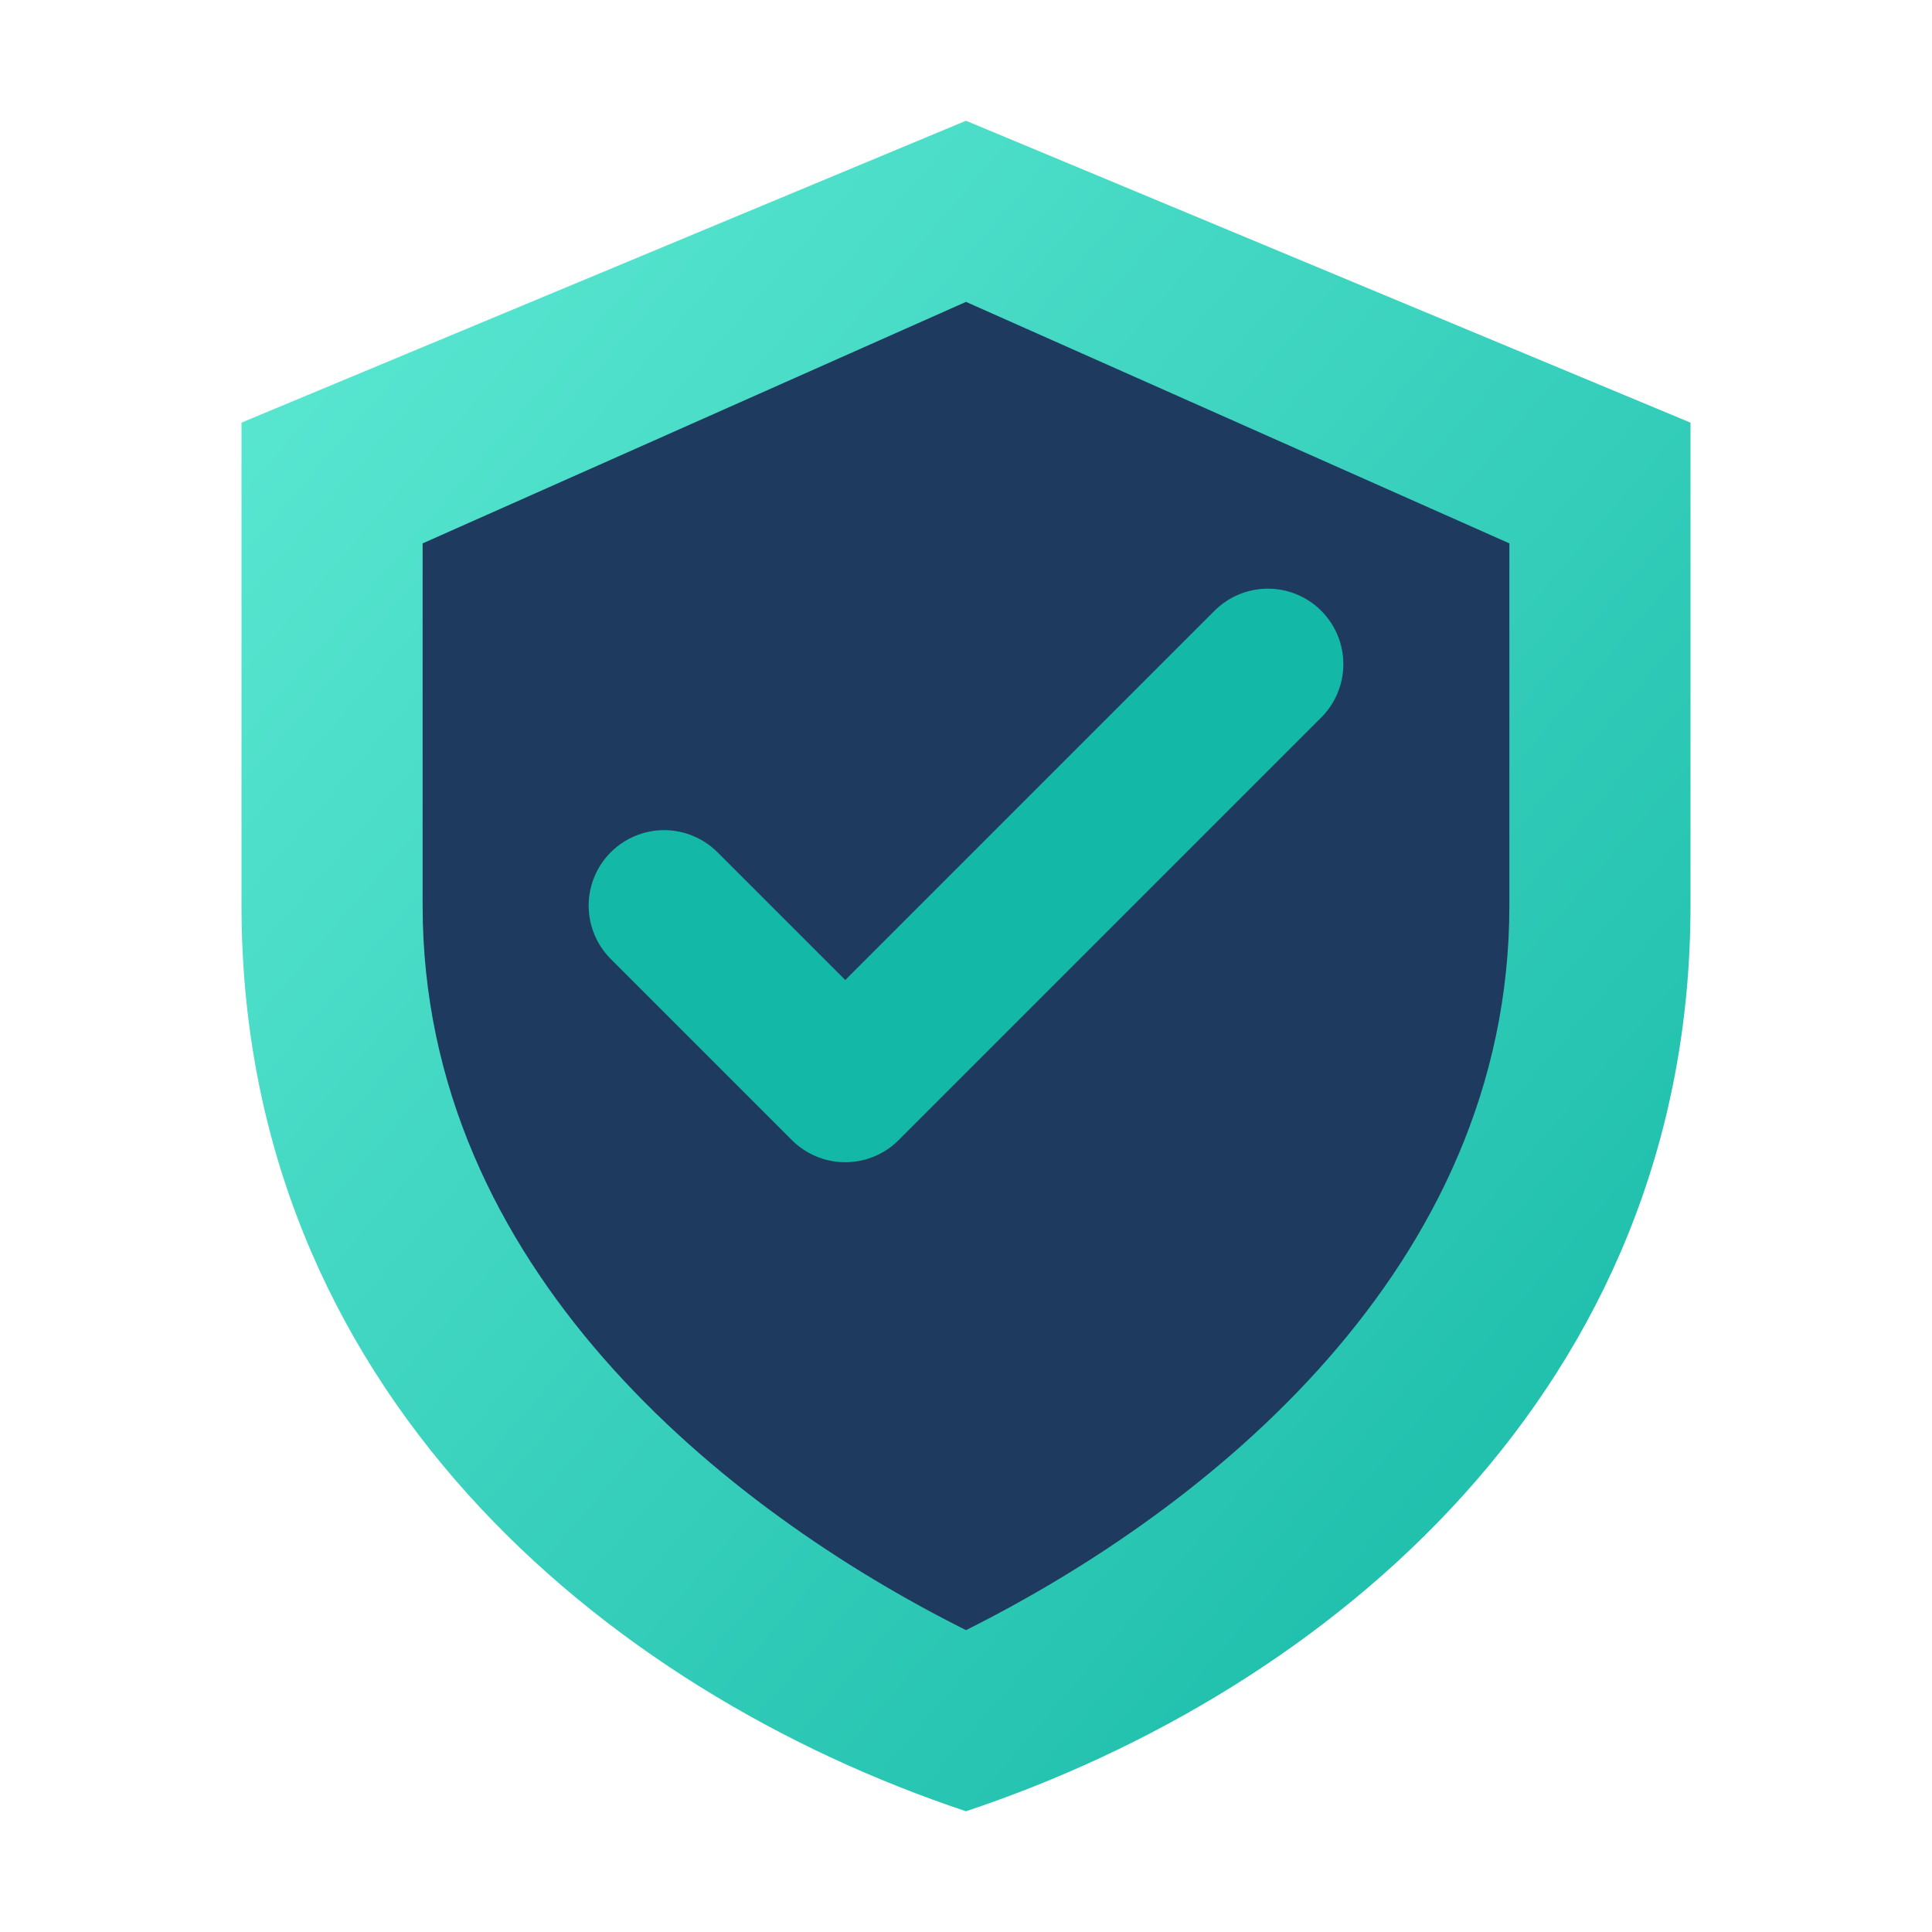
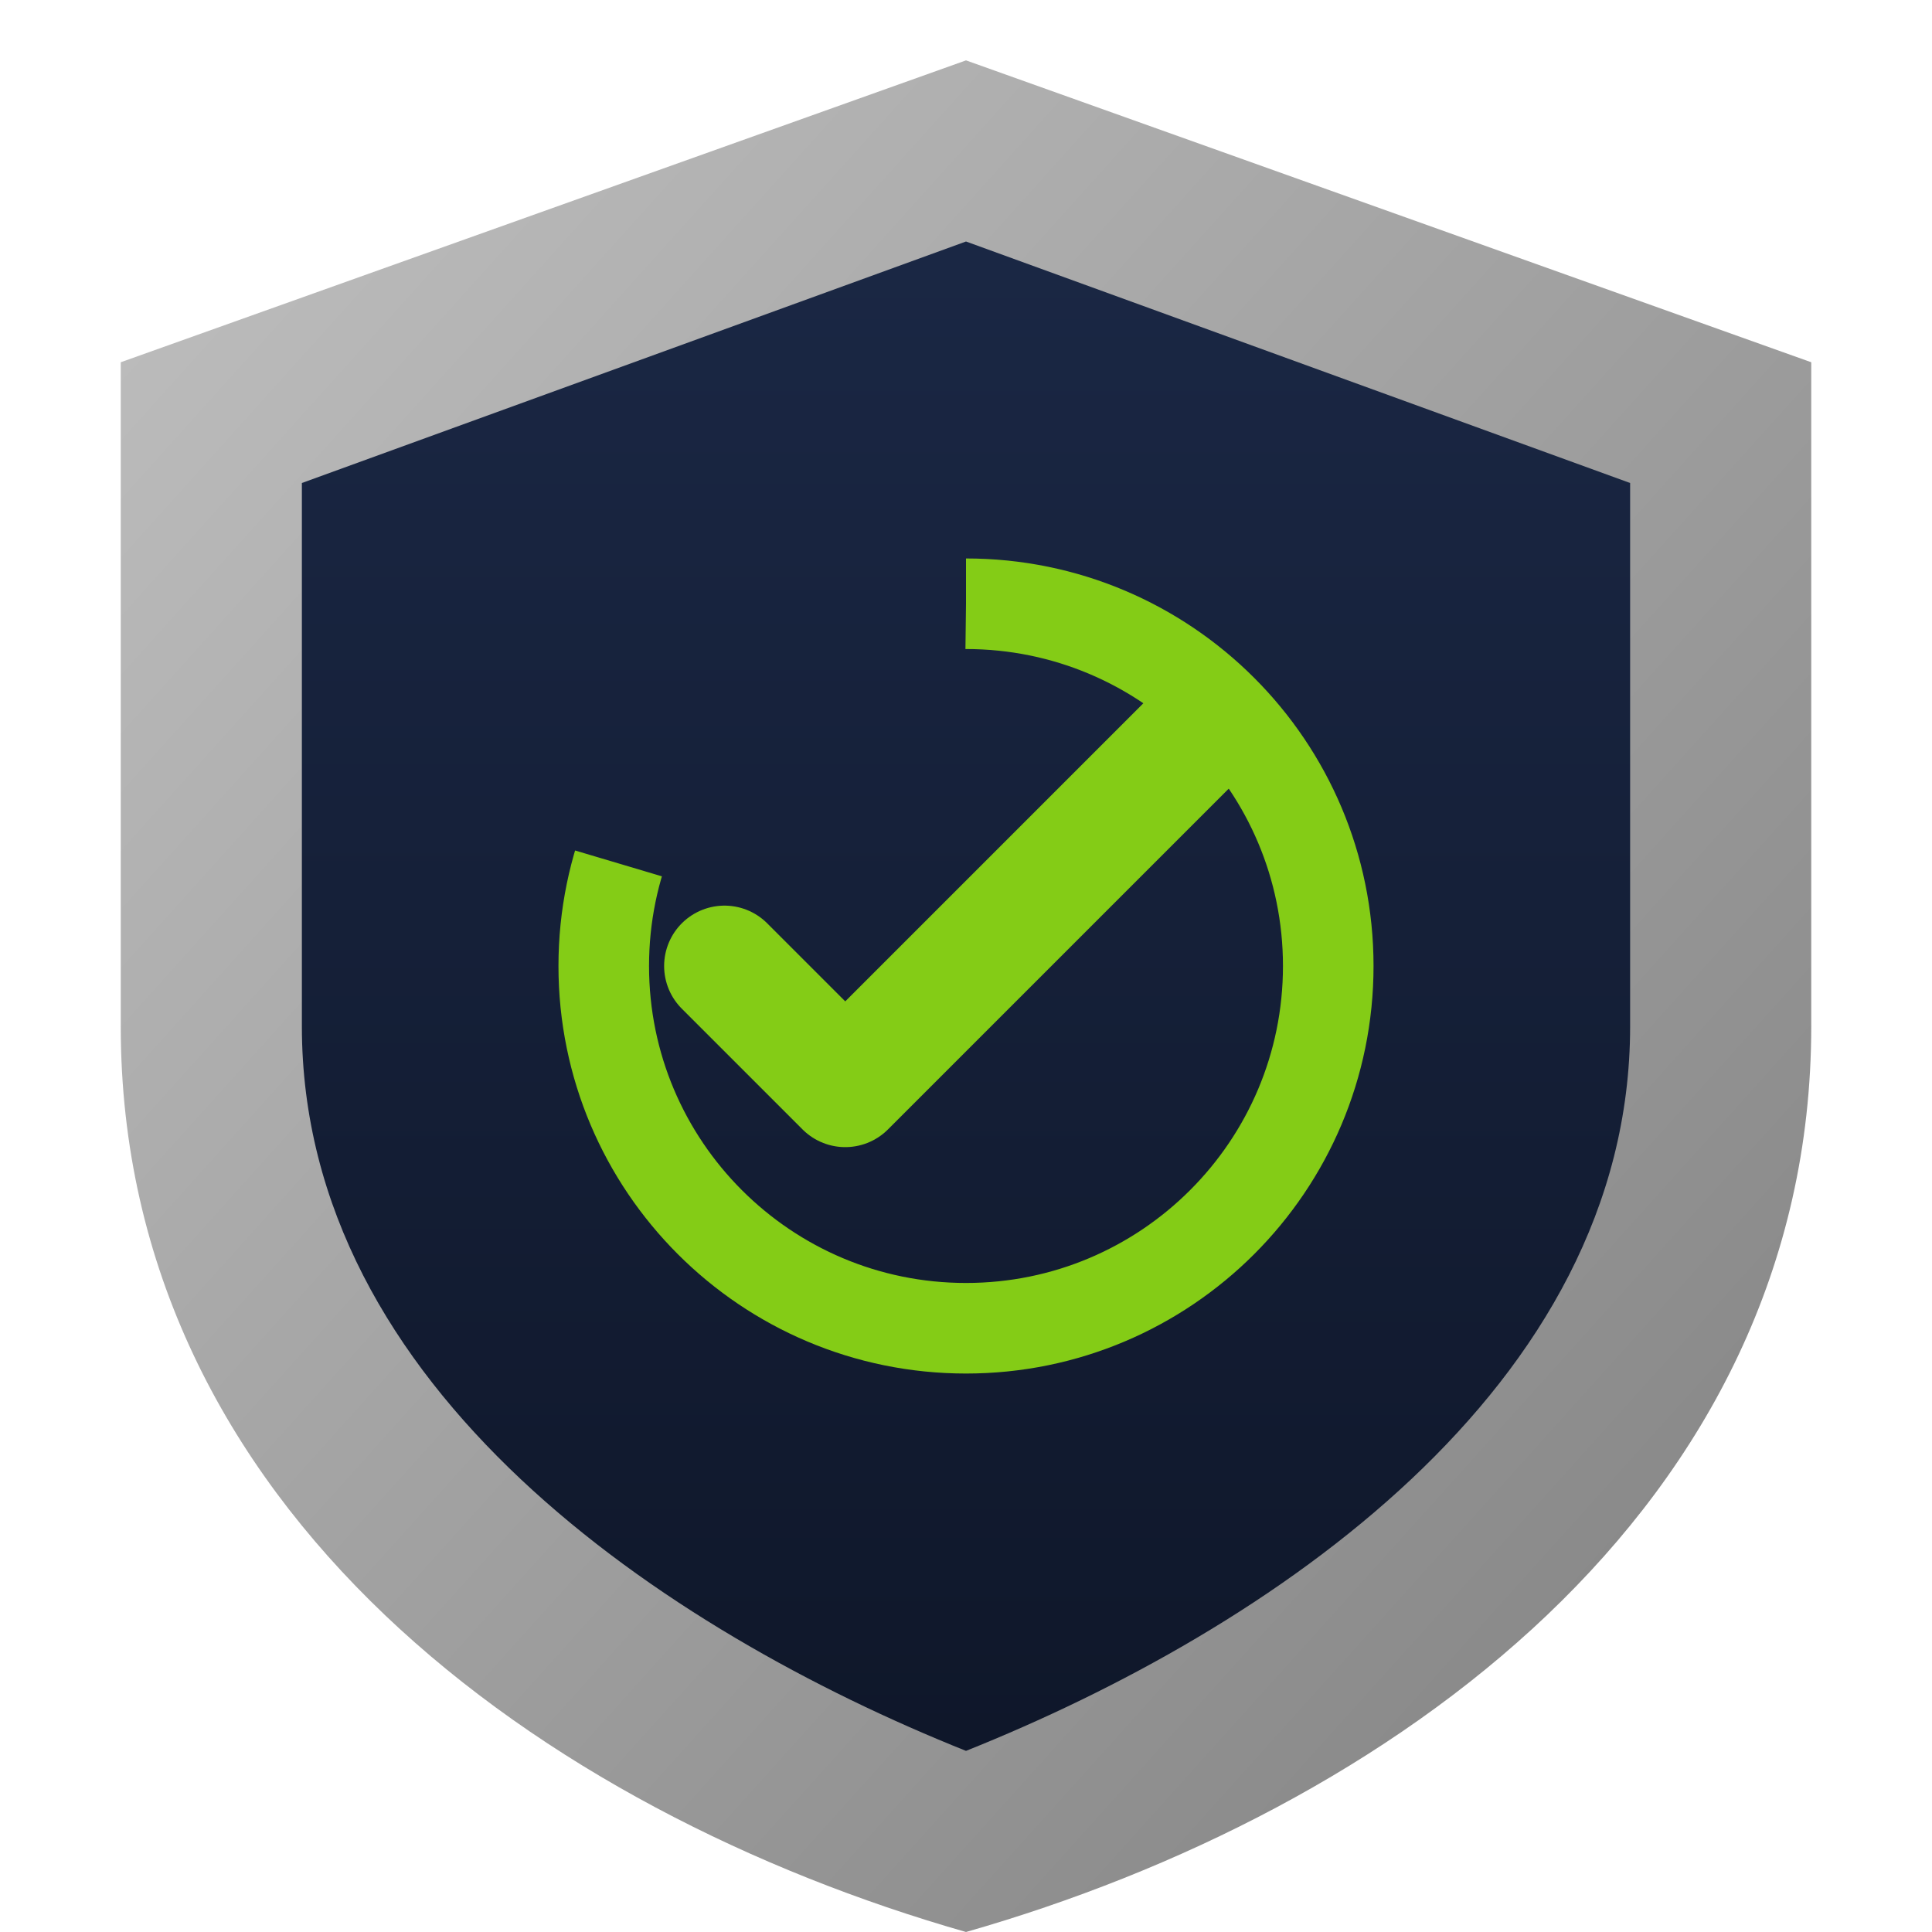
<svg xmlns="http://www.w3.org/2000/svg" viewBox="0 0 32 32">
  <defs>
-     <linearGradient id="fg" x1="0%" y1="0%" x2="100%" y2="100%">
-       <stop offset="0%" style="stop-color:#5eead4" />
-       <stop offset="100%" style="stop-color:#14b8a6" />
+     <linearGradient id="outer" x1="0%" y1="0%" x2="100%" y2="100%">
+       <stop offset="0%" style="stop-color:#c0c0c0" />
+       <stop offset="100%" style="stop-color:#808080" />
+     </linearGradient>
+     <linearGradient id="inner" x1="0%" y1="0%" x2="0%" y2="100%">
+       <stop offset="0%" style="stop-color:#1a2744" />
+       <stop offset="100%" style="stop-color:#0f172a" />
    </linearGradient>
  </defs>
-   <path d="M16 2 L28 7 L28 15 C28 23 22 28 16 30 C10 28 4 23 4 15 L4 7 Z" fill="url(#fg)" />
-   <path d="M16 5 L25 9 L25 15 C25 21 20 25 16 27 C12 25 7 21 7 15 L7 9 Z" fill="#1e3a5f" />
-   <path d="M11 15 L14 18 L21 11" fill="none" stroke="#14b8a6" stroke-width="2.5" stroke-linecap="round" stroke-linejoin="round" />
+   <path d="M16 1 L30 6 L30 17 C30 25 23 30 16 32 C9 30 2 25 2 17 L2 6 Z" fill="url(#outer)" />
+   <path d="M16 4 L27 8 L27 17 C27 23 21 27 16 29 C11 27 5 23 5 17 L5 8 Z" fill="url(#inner)" />
+   <circle cx="16" cy="16" r="6" fill="none" stroke="#84cc16" stroke-width="1.5" stroke-dasharray="30 8" transform="rotate(-90 16 16)" />
+   <path d="M12 16 L14 18 L20 12" fill="none" stroke="#84cc16" stroke-width="2" stroke-linecap="round" stroke-linejoin="round" />
</svg>
